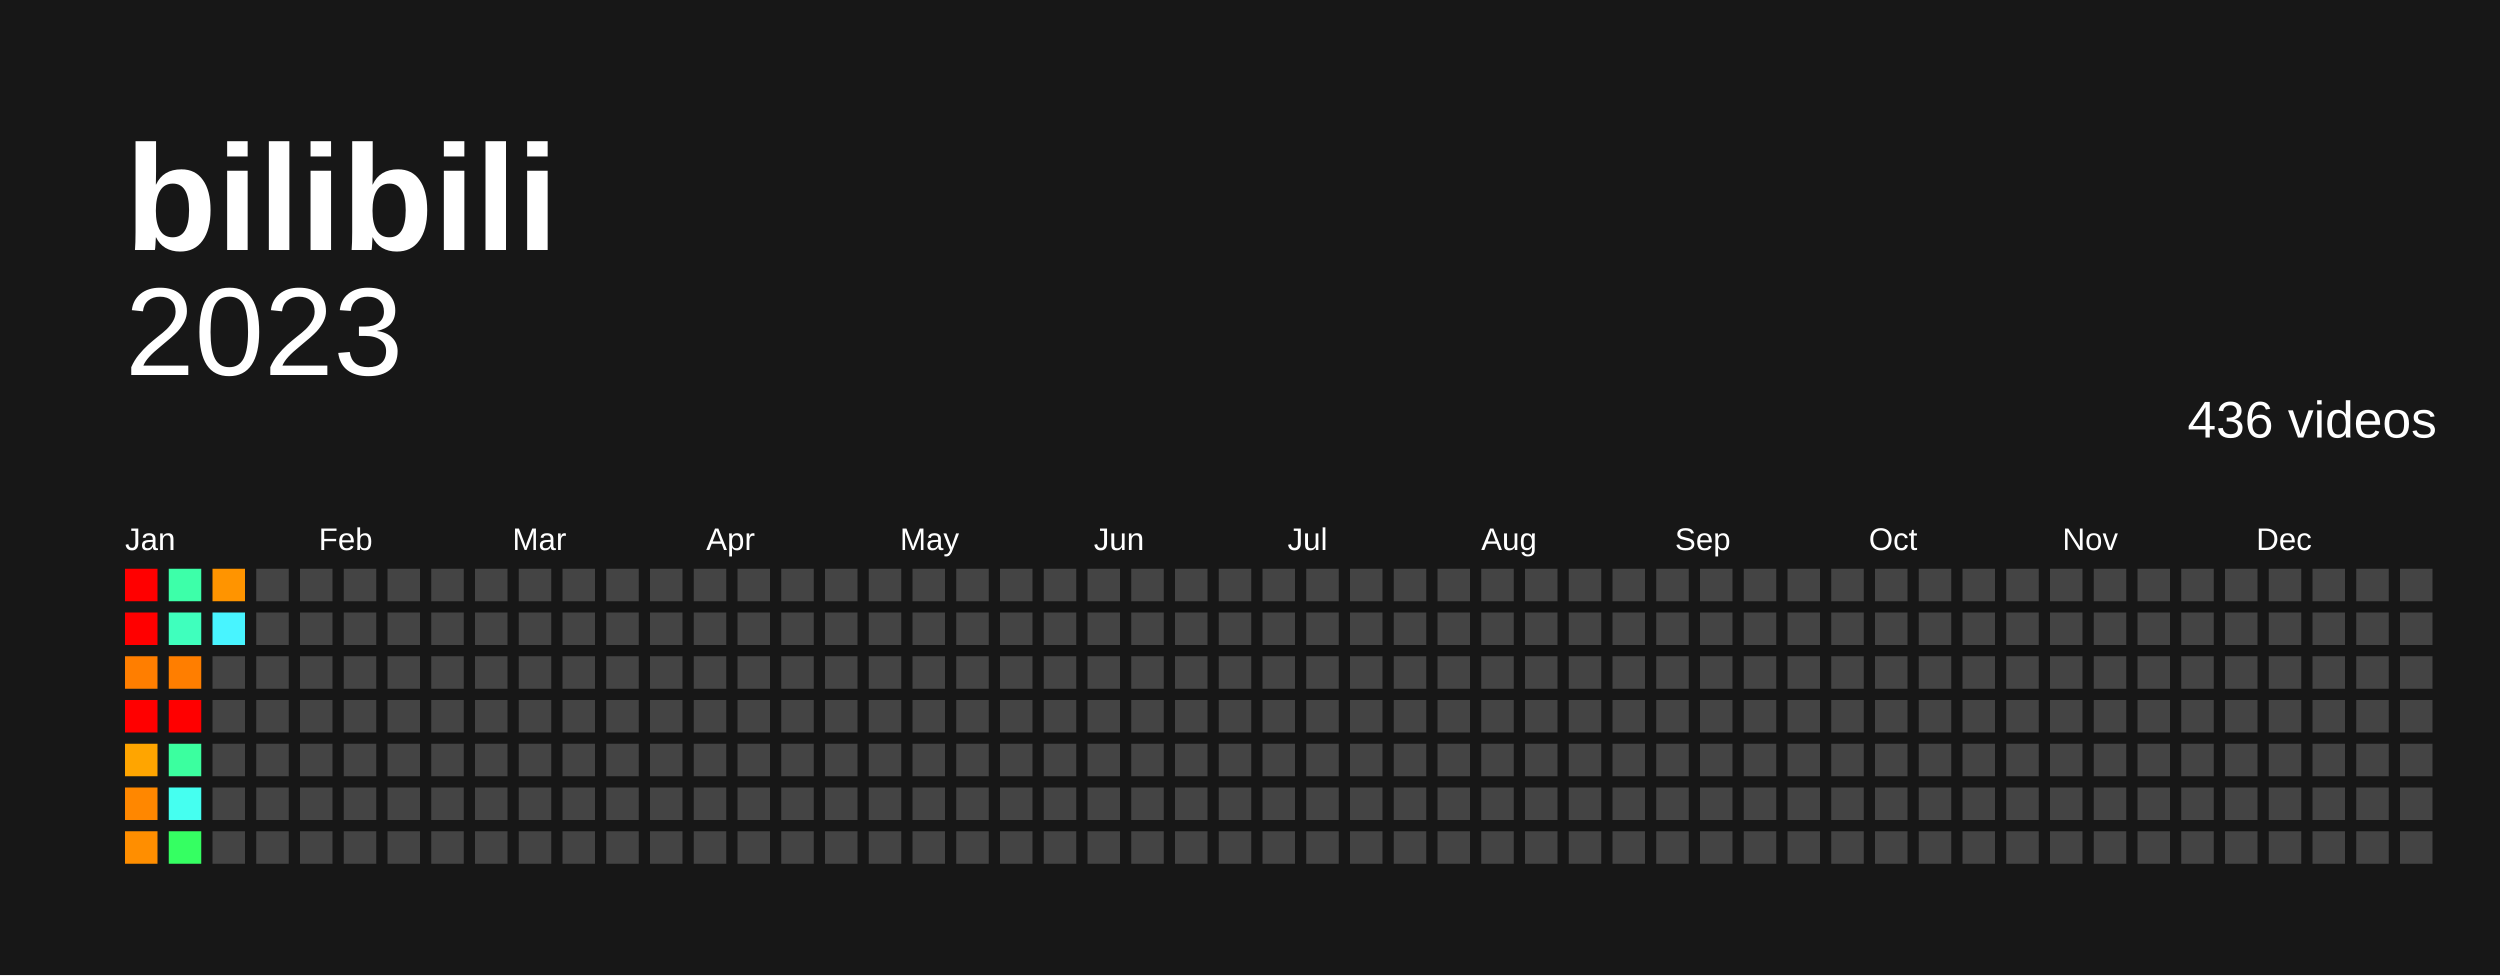
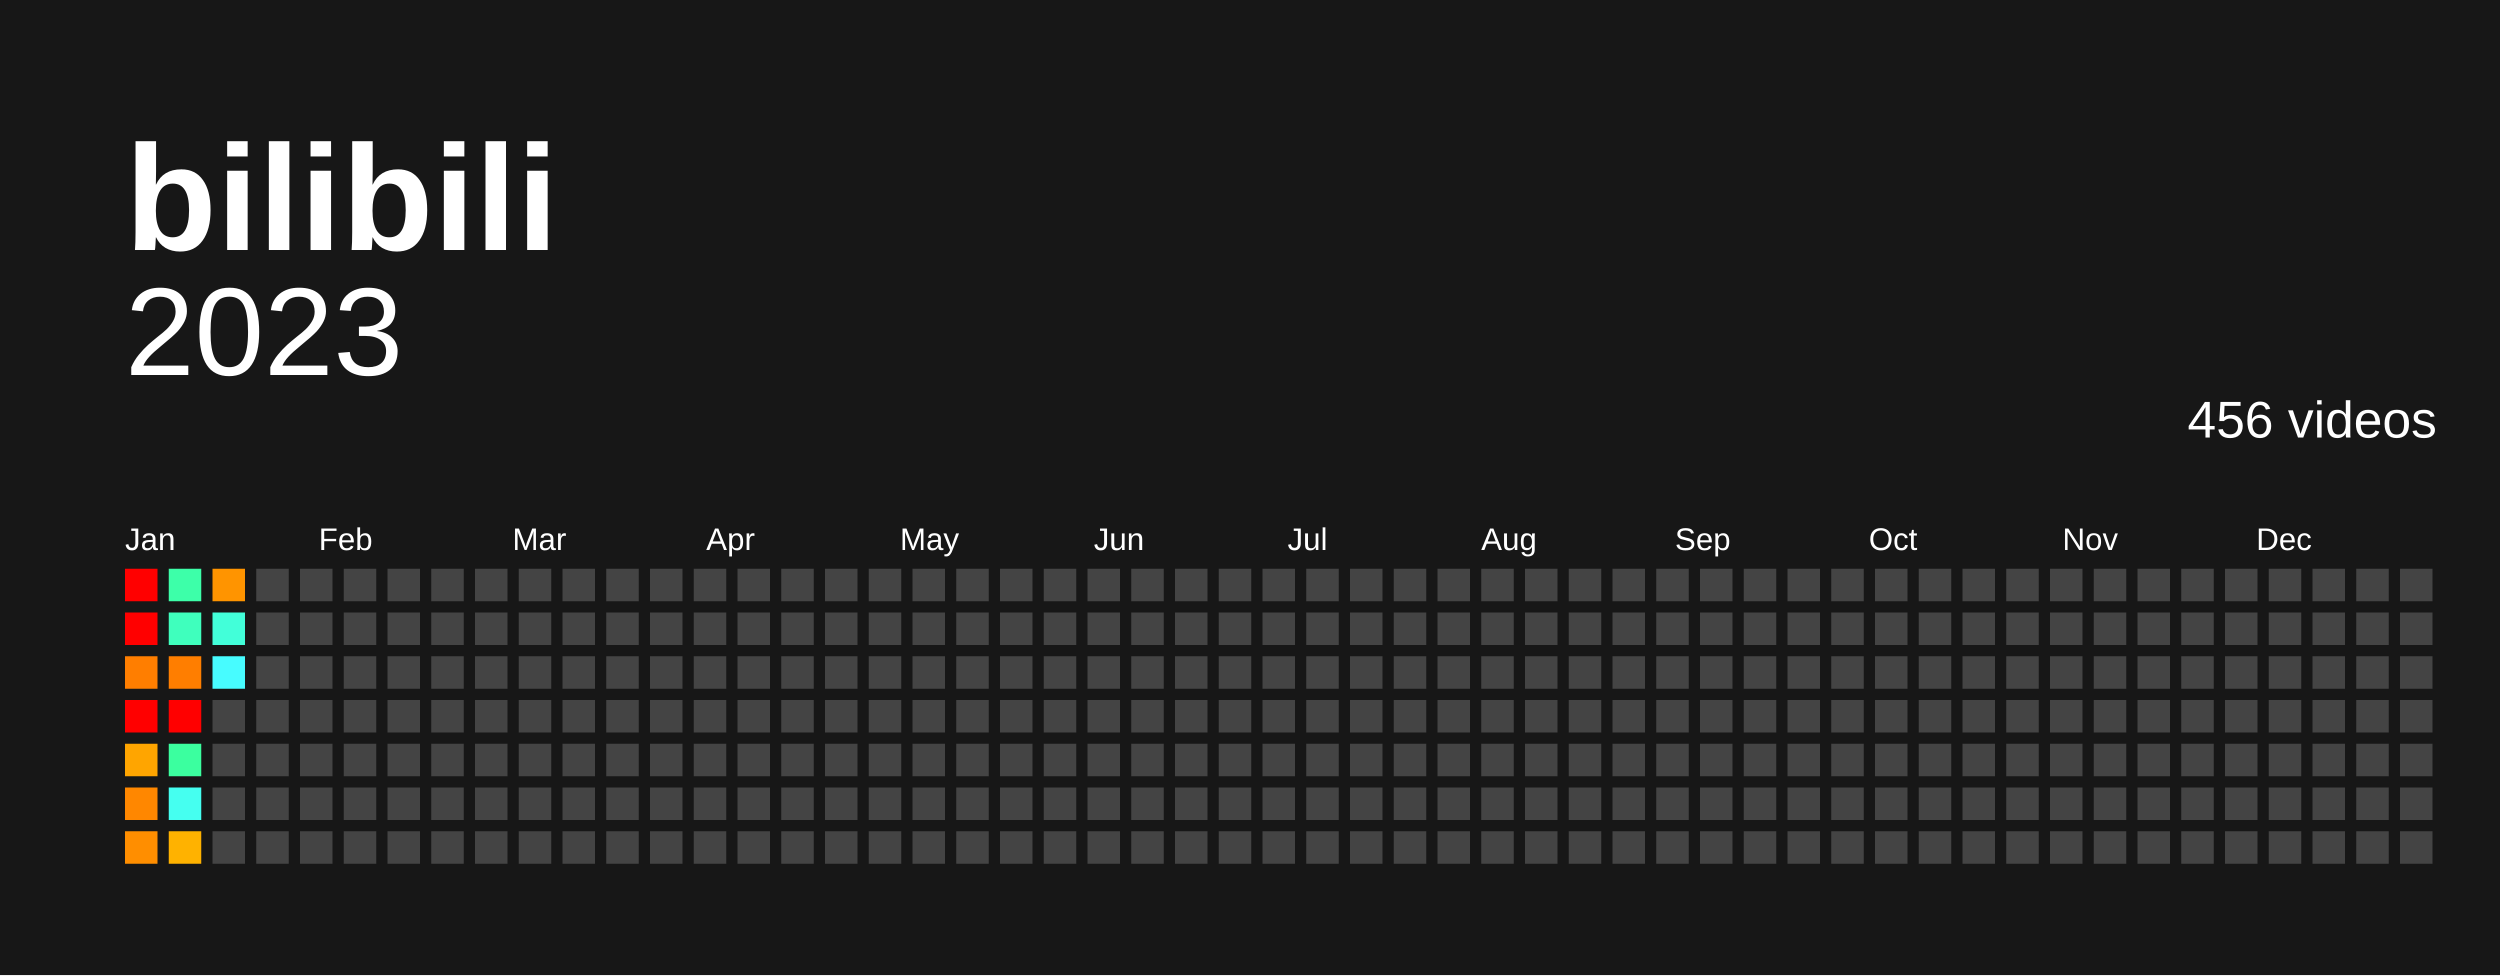
<svg xmlns="http://www.w3.org/2000/svg" baseProfile="full" height="78mm" version="1.1" viewBox="0,0,200,78" width="200mm">
  <defs />
  <rect fill="#171717" height="78" width="200" x="0" y="0" />
  <text fill="#FFFFFF" style="font-size:12px; font-family:Arial; font-weight:bold;" x="10" y="20">bilibili</text>
  <text alignment-baseline="hanging" fill="#FFFFFF" style="font-size:10.0px; font-family:Arial;" x="10" y="30">2023</text>
-   <text alignment-baseline="hanging" fill="#FFFFFF" style="font-size:4.125px; font-family:Arial;" x="175" y="35">436 videos</text>
+   <text alignment-baseline="hanging" fill="#FFFFFF" style="font-size:4.125px; font-family:Arial;" x="175" y="35">456 videos</text>
  <text fill="#FFFFFF" style="font-size:2.5px; font-family:Arial" x="10.0" y="44">Jan</text>
  <text fill="#FFFFFF" style="font-size:2.5px; font-family:Arial" x="25.5" y="44">Feb</text>
  <text fill="#FFFFFF" style="font-size:2.5px; font-family:Arial" x="41.0" y="44">Mar</text>
  <text fill="#FFFFFF" style="font-size:2.5px; font-family:Arial" x="56.5" y="44">Apr</text>
  <text fill="#FFFFFF" style="font-size:2.5px; font-family:Arial" x="72.0" y="44">May</text>
  <text fill="#FFFFFF" style="font-size:2.5px; font-family:Arial" x="87.5" y="44">Jun</text>
  <text fill="#FFFFFF" style="font-size:2.5px; font-family:Arial" x="103.0" y="44">Jul</text>
  <text fill="#FFFFFF" style="font-size:2.5px; font-family:Arial" x="118.5" y="44">Aug</text>
  <text fill="#FFFFFF" style="font-size:2.5px; font-family:Arial" x="134.0" y="44">Sep</text>
  <text fill="#FFFFFF" style="font-size:2.5px; font-family:Arial" x="149.5" y="44">Oct</text>
  <text fill="#FFFFFF" style="font-size:2.5px; font-family:Arial" x="165.0" y="44">Nov</text>
  <text fill="#FFFFFF" style="font-size:2.5px; font-family:Arial" x="180.5" y="44">Dec</text>
  <rect fill="red" height="2.6" width="2.6" x="10.0" y="45.5" />
  <rect fill="red" height="2.6" width="2.6" x="10.0" y="49.0" />
  <rect fill="#ff7e00" height="2.6" width="2.6" x="10.0" y="52.5" />
  <rect fill="red" height="2.6" width="2.6" x="10.0" y="56.0" />
  <rect fill="#ffa500" height="2.6" width="2.6" x="10.0" y="59.5" />
  <rect fill="#ff8700" height="2.6" width="2.6" x="10.0" y="63.0" />
  <rect fill="#ff8e00" height="2.6" width="2.6" x="10.0" y="66.5" />
  <rect fill="#3dffa9" height="2.6" width="2.6" x="13.5" y="45.5" />
  <rect fill="#3fffbd" height="2.6" width="2.6" x="13.5" y="49.0" />
  <rect fill="#ff7e00" height="2.6" width="2.6" x="13.5" y="52.5" />
  <rect fill="red" height="2.6" width="2.6" x="13.5" y="56.0" />
  <rect fill="#3bff9f" height="2.6" width="2.6" x="13.5" y="59.5" />
  <rect fill="#45fff0" height="2.6" width="2.6" x="13.5" y="63.0" />
-   <rect fill="#35ff62" height="2.6" width="2.6" x="13.5" y="66.5" />
+   <rect fill="#ffb200" height="2.6" width="2.6" x="13.5" y="66.5" />
  <rect fill="#ff9400" height="2.6" width="2.6" x="17.0" y="45.5" />
-   <rect fill="#48f4ff" height="2.6" width="2.6" x="17.0" y="49.0" />
-   <rect fill="#444444" height="2.6" width="2.6" x="17.0" y="52.5" />
+   <rect fill="#42ffd9" height="2.6" width="2.6" x="17.0" y="49.0" />
+   <rect fill="#47fcff" height="2.6" width="2.6" x="17.0" y="52.5" />
  <rect fill="#444444" height="2.6" width="2.6" x="17.0" y="56.0" />
  <rect fill="#444444" height="2.6" width="2.6" x="17.0" y="59.5" />
  <rect fill="#444444" height="2.6" width="2.6" x="17.0" y="63.0" />
  <rect fill="#444444" height="2.6" width="2.6" x="17.0" y="66.5" />
  <rect fill="#444444" height="2.6" width="2.6" x="20.5" y="45.5" />
  <rect fill="#444444" height="2.6" width="2.6" x="20.5" y="49.0" />
  <rect fill="#444444" height="2.6" width="2.6" x="20.5" y="52.5" />
  <rect fill="#444444" height="2.6" width="2.6" x="20.5" y="56.0" />
  <rect fill="#444444" height="2.6" width="2.6" x="20.5" y="59.5" />
  <rect fill="#444444" height="2.6" width="2.6" x="20.5" y="63.0" />
  <rect fill="#444444" height="2.6" width="2.6" x="20.5" y="66.5" />
  <rect fill="#444444" height="2.6" width="2.6" x="24.0" y="45.5" />
  <rect fill="#444444" height="2.6" width="2.6" x="24.0" y="49.0" />
  <rect fill="#444444" height="2.6" width="2.6" x="24.0" y="52.5" />
  <rect fill="#444444" height="2.6" width="2.6" x="24.0" y="56.0" />
  <rect fill="#444444" height="2.6" width="2.6" x="24.0" y="59.5" />
  <rect fill="#444444" height="2.6" width="2.6" x="24.0" y="63.0" />
  <rect fill="#444444" height="2.6" width="2.6" x="24.0" y="66.5" />
  <rect fill="#444444" height="2.6" width="2.6" x="27.5" y="45.5" />
  <rect fill="#444444" height="2.6" width="2.6" x="27.5" y="49.0" />
  <rect fill="#444444" height="2.6" width="2.6" x="27.5" y="52.5" />
  <rect fill="#444444" height="2.6" width="2.6" x="27.5" y="56.0" />
  <rect fill="#444444" height="2.6" width="2.6" x="27.5" y="59.5" />
  <rect fill="#444444" height="2.6" width="2.6" x="27.5" y="63.0" />
  <rect fill="#444444" height="2.6" width="2.6" x="27.5" y="66.5" />
  <rect fill="#444444" height="2.6" width="2.6" x="31.0" y="45.5" />
  <rect fill="#444444" height="2.6" width="2.6" x="31.0" y="49.0" />
  <rect fill="#444444" height="2.6" width="2.6" x="31.0" y="52.5" />
  <rect fill="#444444" height="2.6" width="2.6" x="31.0" y="56.0" />
  <rect fill="#444444" height="2.6" width="2.6" x="31.0" y="59.5" />
  <rect fill="#444444" height="2.6" width="2.6" x="31.0" y="63.0" />
  <rect fill="#444444" height="2.6" width="2.6" x="31.0" y="66.5" />
  <rect fill="#444444" height="2.6" width="2.6" x="34.5" y="45.5" />
  <rect fill="#444444" height="2.6" width="2.6" x="34.5" y="49.0" />
  <rect fill="#444444" height="2.6" width="2.6" x="34.5" y="52.5" />
  <rect fill="#444444" height="2.6" width="2.6" x="34.5" y="56.0" />
  <rect fill="#444444" height="2.6" width="2.6" x="34.5" y="59.5" />
  <rect fill="#444444" height="2.6" width="2.6" x="34.5" y="63.0" />
  <rect fill="#444444" height="2.6" width="2.6" x="34.5" y="66.5" />
  <rect fill="#444444" height="2.6" width="2.6" x="38.0" y="45.5" />
  <rect fill="#444444" height="2.6" width="2.6" x="38.0" y="49.0" />
  <rect fill="#444444" height="2.6" width="2.6" x="38.0" y="52.5" />
  <rect fill="#444444" height="2.6" width="2.6" x="38.0" y="56.0" />
  <rect fill="#444444" height="2.6" width="2.6" x="38.0" y="59.5" />
  <rect fill="#444444" height="2.6" width="2.6" x="38.0" y="63.0" />
  <rect fill="#444444" height="2.6" width="2.6" x="38.0" y="66.5" />
  <rect fill="#444444" height="2.6" width="2.6" x="41.5" y="45.5" />
  <rect fill="#444444" height="2.6" width="2.6" x="41.5" y="49.0" />
  <rect fill="#444444" height="2.6" width="2.6" x="41.5" y="52.5" />
  <rect fill="#444444" height="2.6" width="2.6" x="41.5" y="56.0" />
  <rect fill="#444444" height="2.6" width="2.6" x="41.5" y="59.5" />
  <rect fill="#444444" height="2.6" width="2.6" x="41.5" y="63.0" />
  <rect fill="#444444" height="2.6" width="2.6" x="41.5" y="66.5" />
  <rect fill="#444444" height="2.6" width="2.6" x="45.0" y="45.5" />
  <rect fill="#444444" height="2.6" width="2.6" x="45.0" y="49.0" />
  <rect fill="#444444" height="2.6" width="2.6" x="45.0" y="52.5" />
  <rect fill="#444444" height="2.6" width="2.6" x="45.0" y="56.0" />
  <rect fill="#444444" height="2.6" width="2.6" x="45.0" y="59.5" />
  <rect fill="#444444" height="2.6" width="2.6" x="45.0" y="63.0" />
  <rect fill="#444444" height="2.6" width="2.6" x="45.0" y="66.5" />
  <rect fill="#444444" height="2.6" width="2.6" x="48.5" y="45.5" />
  <rect fill="#444444" height="2.6" width="2.6" x="48.5" y="49.0" />
  <rect fill="#444444" height="2.6" width="2.6" x="48.5" y="52.5" />
  <rect fill="#444444" height="2.6" width="2.6" x="48.5" y="56.0" />
  <rect fill="#444444" height="2.6" width="2.6" x="48.5" y="59.5" />
  <rect fill="#444444" height="2.6" width="2.6" x="48.5" y="63.0" />
  <rect fill="#444444" height="2.6" width="2.6" x="48.5" y="66.5" />
  <rect fill="#444444" height="2.6" width="2.6" x="52.0" y="45.5" />
  <rect fill="#444444" height="2.6" width="2.6" x="52.0" y="49.0" />
  <rect fill="#444444" height="2.6" width="2.6" x="52.0" y="52.5" />
  <rect fill="#444444" height="2.6" width="2.6" x="52.0" y="56.0" />
  <rect fill="#444444" height="2.6" width="2.6" x="52.0" y="59.5" />
  <rect fill="#444444" height="2.6" width="2.6" x="52.0" y="63.0" />
  <rect fill="#444444" height="2.6" width="2.6" x="52.0" y="66.5" />
  <rect fill="#444444" height="2.6" width="2.6" x="55.5" y="45.5" />
  <rect fill="#444444" height="2.6" width="2.6" x="55.5" y="49.0" />
  <rect fill="#444444" height="2.6" width="2.6" x="55.5" y="52.5" />
  <rect fill="#444444" height="2.6" width="2.6" x="55.5" y="56.0" />
  <rect fill="#444444" height="2.6" width="2.6" x="55.5" y="59.5" />
  <rect fill="#444444" height="2.6" width="2.6" x="55.5" y="63.0" />
  <rect fill="#444444" height="2.6" width="2.6" x="55.5" y="66.5" />
  <rect fill="#444444" height="2.6" width="2.6" x="59.0" y="45.5" />
  <rect fill="#444444" height="2.6" width="2.6" x="59.0" y="49.0" />
  <rect fill="#444444" height="2.6" width="2.6" x="59.0" y="52.5" />
  <rect fill="#444444" height="2.6" width="2.6" x="59.0" y="56.0" />
  <rect fill="#444444" height="2.6" width="2.6" x="59.0" y="59.5" />
  <rect fill="#444444" height="2.6" width="2.6" x="59.0" y="63.0" />
  <rect fill="#444444" height="2.6" width="2.6" x="59.0" y="66.5" />
  <rect fill="#444444" height="2.6" width="2.6" x="62.5" y="45.5" />
  <rect fill="#444444" height="2.6" width="2.6" x="62.5" y="49.0" />
  <rect fill="#444444" height="2.6" width="2.6" x="62.5" y="52.5" />
  <rect fill="#444444" height="2.6" width="2.6" x="62.5" y="56.0" />
  <rect fill="#444444" height="2.6" width="2.6" x="62.5" y="59.5" />
  <rect fill="#444444" height="2.6" width="2.6" x="62.5" y="63.0" />
  <rect fill="#444444" height="2.6" width="2.6" x="62.5" y="66.5" />
  <rect fill="#444444" height="2.6" width="2.6" x="66.0" y="45.5" />
  <rect fill="#444444" height="2.6" width="2.6" x="66.0" y="49.0" />
  <rect fill="#444444" height="2.6" width="2.6" x="66.0" y="52.5" />
  <rect fill="#444444" height="2.6" width="2.6" x="66.0" y="56.0" />
  <rect fill="#444444" height="2.6" width="2.6" x="66.0" y="59.5" />
  <rect fill="#444444" height="2.6" width="2.6" x="66.0" y="63.0" />
  <rect fill="#444444" height="2.6" width="2.6" x="66.0" y="66.5" />
  <rect fill="#444444" height="2.6" width="2.6" x="69.5" y="45.5" />
  <rect fill="#444444" height="2.6" width="2.6" x="69.5" y="49.0" />
  <rect fill="#444444" height="2.6" width="2.6" x="69.5" y="52.5" />
  <rect fill="#444444" height="2.6" width="2.6" x="69.5" y="56.0" />
  <rect fill="#444444" height="2.6" width="2.6" x="69.5" y="59.5" />
  <rect fill="#444444" height="2.6" width="2.6" x="69.5" y="63.0" />
  <rect fill="#444444" height="2.6" width="2.6" x="69.5" y="66.5" />
  <rect fill="#444444" height="2.6" width="2.6" x="73.0" y="45.5" />
  <rect fill="#444444" height="2.6" width="2.6" x="73.0" y="49.0" />
  <rect fill="#444444" height="2.6" width="2.6" x="73.0" y="52.5" />
  <rect fill="#444444" height="2.6" width="2.6" x="73.0" y="56.0" />
  <rect fill="#444444" height="2.6" width="2.6" x="73.0" y="59.5" />
  <rect fill="#444444" height="2.6" width="2.6" x="73.0" y="63.0" />
  <rect fill="#444444" height="2.6" width="2.6" x="73.0" y="66.5" />
  <rect fill="#444444" height="2.6" width="2.6" x="76.5" y="45.5" />
  <rect fill="#444444" height="2.6" width="2.6" x="76.5" y="49.0" />
  <rect fill="#444444" height="2.6" width="2.6" x="76.5" y="52.5" />
  <rect fill="#444444" height="2.6" width="2.6" x="76.5" y="56.0" />
  <rect fill="#444444" height="2.6" width="2.6" x="76.5" y="59.5" />
  <rect fill="#444444" height="2.6" width="2.6" x="76.5" y="63.0" />
  <rect fill="#444444" height="2.6" width="2.6" x="76.5" y="66.5" />
  <rect fill="#444444" height="2.6" width="2.6" x="80.0" y="45.5" />
  <rect fill="#444444" height="2.6" width="2.6" x="80.0" y="49.0" />
  <rect fill="#444444" height="2.6" width="2.6" x="80.0" y="52.5" />
  <rect fill="#444444" height="2.6" width="2.6" x="80.0" y="56.0" />
  <rect fill="#444444" height="2.6" width="2.6" x="80.0" y="59.5" />
  <rect fill="#444444" height="2.6" width="2.6" x="80.0" y="63.0" />
  <rect fill="#444444" height="2.6" width="2.6" x="80.0" y="66.5" />
  <rect fill="#444444" height="2.6" width="2.6" x="83.5" y="45.5" />
  <rect fill="#444444" height="2.6" width="2.6" x="83.5" y="49.0" />
  <rect fill="#444444" height="2.6" width="2.6" x="83.5" y="52.5" />
  <rect fill="#444444" height="2.6" width="2.6" x="83.5" y="56.0" />
  <rect fill="#444444" height="2.6" width="2.6" x="83.5" y="59.5" />
  <rect fill="#444444" height="2.6" width="2.6" x="83.5" y="63.0" />
  <rect fill="#444444" height="2.6" width="2.6" x="83.5" y="66.5" />
  <rect fill="#444444" height="2.6" width="2.6" x="87.0" y="45.5" />
  <rect fill="#444444" height="2.6" width="2.6" x="87.0" y="49.0" />
  <rect fill="#444444" height="2.6" width="2.6" x="87.0" y="52.5" />
  <rect fill="#444444" height="2.6" width="2.6" x="87.0" y="56.0" />
  <rect fill="#444444" height="2.6" width="2.6" x="87.0" y="59.5" />
  <rect fill="#444444" height="2.6" width="2.6" x="87.0" y="63.0" />
  <rect fill="#444444" height="2.6" width="2.6" x="87.0" y="66.5" />
  <rect fill="#444444" height="2.6" width="2.6" x="90.5" y="45.5" />
  <rect fill="#444444" height="2.6" width="2.6" x="90.5" y="49.0" />
  <rect fill="#444444" height="2.6" width="2.6" x="90.5" y="52.5" />
  <rect fill="#444444" height="2.6" width="2.6" x="90.5" y="56.0" />
  <rect fill="#444444" height="2.6" width="2.6" x="90.5" y="59.5" />
  <rect fill="#444444" height="2.6" width="2.6" x="90.5" y="63.0" />
  <rect fill="#444444" height="2.6" width="2.6" x="90.5" y="66.5" />
  <rect fill="#444444" height="2.6" width="2.6" x="94.0" y="45.5" />
  <rect fill="#444444" height="2.6" width="2.6" x="94.0" y="49.0" />
  <rect fill="#444444" height="2.6" width="2.6" x="94.0" y="52.5" />
  <rect fill="#444444" height="2.6" width="2.6" x="94.0" y="56.0" />
  <rect fill="#444444" height="2.6" width="2.6" x="94.0" y="59.5" />
  <rect fill="#444444" height="2.6" width="2.6" x="94.0" y="63.0" />
  <rect fill="#444444" height="2.6" width="2.6" x="94.0" y="66.5" />
  <rect fill="#444444" height="2.6" width="2.6" x="97.5" y="45.5" />
  <rect fill="#444444" height="2.6" width="2.6" x="97.5" y="49.0" />
  <rect fill="#444444" height="2.6" width="2.6" x="97.5" y="52.5" />
  <rect fill="#444444" height="2.6" width="2.6" x="97.5" y="56.0" />
  <rect fill="#444444" height="2.6" width="2.6" x="97.5" y="59.5" />
  <rect fill="#444444" height="2.6" width="2.6" x="97.5" y="63.0" />
  <rect fill="#444444" height="2.6" width="2.6" x="97.5" y="66.5" />
  <rect fill="#444444" height="2.6" width="2.6" x="101.0" y="45.5" />
  <rect fill="#444444" height="2.6" width="2.6" x="101.0" y="49.0" />
  <rect fill="#444444" height="2.6" width="2.6" x="101.0" y="52.5" />
  <rect fill="#444444" height="2.6" width="2.6" x="101.0" y="56.0" />
  <rect fill="#444444" height="2.6" width="2.6" x="101.0" y="59.5" />
  <rect fill="#444444" height="2.6" width="2.6" x="101.0" y="63.0" />
  <rect fill="#444444" height="2.6" width="2.6" x="101.0" y="66.5" />
  <rect fill="#444444" height="2.6" width="2.6" x="104.5" y="45.5" />
  <rect fill="#444444" height="2.6" width="2.6" x="104.5" y="49.0" />
  <rect fill="#444444" height="2.6" width="2.6" x="104.5" y="52.5" />
  <rect fill="#444444" height="2.6" width="2.6" x="104.5" y="56.0" />
  <rect fill="#444444" height="2.6" width="2.6" x="104.5" y="59.5" />
  <rect fill="#444444" height="2.6" width="2.6" x="104.5" y="63.0" />
  <rect fill="#444444" height="2.6" width="2.6" x="104.5" y="66.5" />
  <rect fill="#444444" height="2.6" width="2.6" x="108.0" y="45.5" />
  <rect fill="#444444" height="2.6" width="2.6" x="108.0" y="49.0" />
  <rect fill="#444444" height="2.6" width="2.6" x="108.0" y="52.5" />
  <rect fill="#444444" height="2.6" width="2.6" x="108.0" y="56.0" />
  <rect fill="#444444" height="2.6" width="2.6" x="108.0" y="59.5" />
  <rect fill="#444444" height="2.6" width="2.6" x="108.0" y="63.0" />
  <rect fill="#444444" height="2.6" width="2.6" x="108.0" y="66.5" />
  <rect fill="#444444" height="2.6" width="2.6" x="111.5" y="45.5" />
  <rect fill="#444444" height="2.6" width="2.6" x="111.5" y="49.0" />
  <rect fill="#444444" height="2.6" width="2.6" x="111.5" y="52.5" />
  <rect fill="#444444" height="2.6" width="2.6" x="111.5" y="56.0" />
  <rect fill="#444444" height="2.6" width="2.6" x="111.5" y="59.5" />
  <rect fill="#444444" height="2.6" width="2.6" x="111.5" y="63.0" />
  <rect fill="#444444" height="2.6" width="2.6" x="111.5" y="66.5" />
  <rect fill="#444444" height="2.6" width="2.6" x="115.0" y="45.5" />
  <rect fill="#444444" height="2.6" width="2.6" x="115.0" y="49.0" />
  <rect fill="#444444" height="2.6" width="2.6" x="115.0" y="52.5" />
  <rect fill="#444444" height="2.6" width="2.6" x="115.0" y="56.0" />
  <rect fill="#444444" height="2.6" width="2.6" x="115.0" y="59.5" />
  <rect fill="#444444" height="2.6" width="2.6" x="115.0" y="63.0" />
  <rect fill="#444444" height="2.6" width="2.6" x="115.0" y="66.5" />
  <rect fill="#444444" height="2.6" width="2.6" x="118.5" y="45.5" />
  <rect fill="#444444" height="2.6" width="2.6" x="118.5" y="49.0" />
  <rect fill="#444444" height="2.6" width="2.6" x="118.5" y="52.5" />
  <rect fill="#444444" height="2.6" width="2.6" x="118.5" y="56.0" />
  <rect fill="#444444" height="2.6" width="2.6" x="118.5" y="59.5" />
  <rect fill="#444444" height="2.6" width="2.6" x="118.5" y="63.0" />
  <rect fill="#444444" height="2.6" width="2.6" x="118.5" y="66.5" />
  <rect fill="#444444" height="2.6" width="2.6" x="122.0" y="45.5" />
  <rect fill="#444444" height="2.6" width="2.6" x="122.0" y="49.0" />
  <rect fill="#444444" height="2.6" width="2.6" x="122.0" y="52.5" />
  <rect fill="#444444" height="2.6" width="2.6" x="122.0" y="56.0" />
  <rect fill="#444444" height="2.6" width="2.6" x="122.0" y="59.5" />
  <rect fill="#444444" height="2.6" width="2.6" x="122.0" y="63.0" />
  <rect fill="#444444" height="2.6" width="2.6" x="122.0" y="66.5" />
  <rect fill="#444444" height="2.6" width="2.6" x="125.5" y="45.5" />
  <rect fill="#444444" height="2.6" width="2.6" x="125.5" y="49.0" />
  <rect fill="#444444" height="2.6" width="2.6" x="125.5" y="52.5" />
  <rect fill="#444444" height="2.6" width="2.6" x="125.5" y="56.0" />
  <rect fill="#444444" height="2.6" width="2.6" x="125.5" y="59.5" />
  <rect fill="#444444" height="2.6" width="2.6" x="125.5" y="63.0" />
  <rect fill="#444444" height="2.6" width="2.6" x="125.5" y="66.5" />
  <rect fill="#444444" height="2.6" width="2.6" x="129.0" y="45.5" />
  <rect fill="#444444" height="2.6" width="2.6" x="129.0" y="49.0" />
  <rect fill="#444444" height="2.6" width="2.6" x="129.0" y="52.5" />
  <rect fill="#444444" height="2.6" width="2.6" x="129.0" y="56.0" />
  <rect fill="#444444" height="2.6" width="2.6" x="129.0" y="59.5" />
  <rect fill="#444444" height="2.6" width="2.6" x="129.0" y="63.0" />
  <rect fill="#444444" height="2.6" width="2.6" x="129.0" y="66.5" />
  <rect fill="#444444" height="2.6" width="2.6" x="132.5" y="45.5" />
  <rect fill="#444444" height="2.6" width="2.6" x="132.5" y="49.0" />
  <rect fill="#444444" height="2.6" width="2.6" x="132.5" y="52.5" />
  <rect fill="#444444" height="2.6" width="2.6" x="132.5" y="56.0" />
  <rect fill="#444444" height="2.6" width="2.6" x="132.5" y="59.5" />
  <rect fill="#444444" height="2.6" width="2.6" x="132.5" y="63.0" />
  <rect fill="#444444" height="2.6" width="2.6" x="132.5" y="66.5" />
  <rect fill="#444444" height="2.6" width="2.6" x="136.0" y="45.5" />
  <rect fill="#444444" height="2.6" width="2.6" x="136.0" y="49.0" />
  <rect fill="#444444" height="2.6" width="2.6" x="136.0" y="52.5" />
  <rect fill="#444444" height="2.6" width="2.6" x="136.0" y="56.0" />
  <rect fill="#444444" height="2.6" width="2.6" x="136.0" y="59.5" />
  <rect fill="#444444" height="2.6" width="2.6" x="136.0" y="63.0" />
  <rect fill="#444444" height="2.6" width="2.6" x="136.0" y="66.5" />
  <rect fill="#444444" height="2.6" width="2.6" x="139.5" y="45.5" />
  <rect fill="#444444" height="2.6" width="2.6" x="139.5" y="49.0" />
  <rect fill="#444444" height="2.6" width="2.6" x="139.5" y="52.5" />
  <rect fill="#444444" height="2.6" width="2.6" x="139.5" y="56.0" />
  <rect fill="#444444" height="2.6" width="2.6" x="139.5" y="59.5" />
  <rect fill="#444444" height="2.6" width="2.6" x="139.5" y="63.0" />
  <rect fill="#444444" height="2.6" width="2.6" x="139.5" y="66.5" />
  <rect fill="#444444" height="2.6" width="2.6" x="143.0" y="45.5" />
  <rect fill="#444444" height="2.6" width="2.6" x="143.0" y="49.0" />
  <rect fill="#444444" height="2.6" width="2.6" x="143.0" y="52.5" />
  <rect fill="#444444" height="2.6" width="2.6" x="143.0" y="56.0" />
  <rect fill="#444444" height="2.6" width="2.6" x="143.0" y="59.5" />
  <rect fill="#444444" height="2.6" width="2.6" x="143.0" y="63.0" />
  <rect fill="#444444" height="2.6" width="2.6" x="143.0" y="66.5" />
  <rect fill="#444444" height="2.6" width="2.6" x="146.5" y="45.5" />
  <rect fill="#444444" height="2.6" width="2.6" x="146.5" y="49.0" />
  <rect fill="#444444" height="2.6" width="2.6" x="146.5" y="52.5" />
  <rect fill="#444444" height="2.6" width="2.6" x="146.5" y="56.0" />
  <rect fill="#444444" height="2.6" width="2.6" x="146.5" y="59.5" />
  <rect fill="#444444" height="2.6" width="2.6" x="146.5" y="63.0" />
  <rect fill="#444444" height="2.6" width="2.6" x="146.5" y="66.5" />
  <rect fill="#444444" height="2.6" width="2.6" x="150.0" y="45.5" />
  <rect fill="#444444" height="2.6" width="2.6" x="150.0" y="49.0" />
  <rect fill="#444444" height="2.6" width="2.6" x="150.0" y="52.5" />
  <rect fill="#444444" height="2.6" width="2.6" x="150.0" y="56.0" />
  <rect fill="#444444" height="2.6" width="2.6" x="150.0" y="59.5" />
  <rect fill="#444444" height="2.6" width="2.6" x="150.0" y="63.0" />
  <rect fill="#444444" height="2.6" width="2.6" x="150.0" y="66.5" />
  <rect fill="#444444" height="2.6" width="2.6" x="153.5" y="45.5" />
  <rect fill="#444444" height="2.6" width="2.6" x="153.5" y="49.0" />
  <rect fill="#444444" height="2.6" width="2.6" x="153.5" y="52.5" />
  <rect fill="#444444" height="2.6" width="2.6" x="153.5" y="56.0" />
  <rect fill="#444444" height="2.6" width="2.6" x="153.5" y="59.5" />
  <rect fill="#444444" height="2.6" width="2.6" x="153.5" y="63.0" />
  <rect fill="#444444" height="2.6" width="2.6" x="153.5" y="66.5" />
  <rect fill="#444444" height="2.6" width="2.6" x="157.0" y="45.5" />
  <rect fill="#444444" height="2.6" width="2.6" x="157.0" y="49.0" />
  <rect fill="#444444" height="2.6" width="2.6" x="157.0" y="52.5" />
  <rect fill="#444444" height="2.6" width="2.6" x="157.0" y="56.0" />
  <rect fill="#444444" height="2.6" width="2.6" x="157.0" y="59.5" />
  <rect fill="#444444" height="2.6" width="2.6" x="157.0" y="63.0" />
  <rect fill="#444444" height="2.6" width="2.6" x="157.0" y="66.5" />
  <rect fill="#444444" height="2.6" width="2.6" x="160.5" y="45.5" />
  <rect fill="#444444" height="2.6" width="2.6" x="160.5" y="49.0" />
  <rect fill="#444444" height="2.6" width="2.6" x="160.5" y="52.5" />
  <rect fill="#444444" height="2.6" width="2.6" x="160.5" y="56.0" />
  <rect fill="#444444" height="2.6" width="2.6" x="160.5" y="59.5" />
  <rect fill="#444444" height="2.6" width="2.6" x="160.5" y="63.0" />
  <rect fill="#444444" height="2.6" width="2.6" x="160.5" y="66.5" />
  <rect fill="#444444" height="2.6" width="2.6" x="164.0" y="45.5" />
  <rect fill="#444444" height="2.6" width="2.6" x="164.0" y="49.0" />
  <rect fill="#444444" height="2.6" width="2.6" x="164.0" y="52.5" />
  <rect fill="#444444" height="2.6" width="2.6" x="164.0" y="56.0" />
  <rect fill="#444444" height="2.6" width="2.6" x="164.0" y="59.5" />
  <rect fill="#444444" height="2.6" width="2.6" x="164.0" y="63.0" />
  <rect fill="#444444" height="2.6" width="2.6" x="164.0" y="66.5" />
  <rect fill="#444444" height="2.6" width="2.6" x="167.5" y="45.5" />
  <rect fill="#444444" height="2.6" width="2.6" x="167.5" y="49.0" />
  <rect fill="#444444" height="2.6" width="2.6" x="167.5" y="52.5" />
  <rect fill="#444444" height="2.6" width="2.6" x="167.5" y="56.0" />
  <rect fill="#444444" height="2.6" width="2.6" x="167.5" y="59.5" />
  <rect fill="#444444" height="2.6" width="2.6" x="167.5" y="63.0" />
  <rect fill="#444444" height="2.6" width="2.6" x="167.5" y="66.5" />
  <rect fill="#444444" height="2.6" width="2.6" x="171.0" y="45.5" />
  <rect fill="#444444" height="2.6" width="2.6" x="171.0" y="49.0" />
  <rect fill="#444444" height="2.6" width="2.6" x="171.0" y="52.5" />
  <rect fill="#444444" height="2.6" width="2.6" x="171.0" y="56.0" />
  <rect fill="#444444" height="2.6" width="2.6" x="171.0" y="59.5" />
  <rect fill="#444444" height="2.6" width="2.6" x="171.0" y="63.0" />
  <rect fill="#444444" height="2.6" width="2.6" x="171.0" y="66.5" />
  <rect fill="#444444" height="2.6" width="2.6" x="174.5" y="45.5" />
  <rect fill="#444444" height="2.6" width="2.6" x="174.5" y="49.0" />
  <rect fill="#444444" height="2.6" width="2.6" x="174.5" y="52.5" />
  <rect fill="#444444" height="2.6" width="2.6" x="174.5" y="56.0" />
  <rect fill="#444444" height="2.6" width="2.6" x="174.5" y="59.5" />
  <rect fill="#444444" height="2.6" width="2.6" x="174.5" y="63.0" />
  <rect fill="#444444" height="2.6" width="2.6" x="174.5" y="66.5" />
  <rect fill="#444444" height="2.6" width="2.6" x="178.0" y="45.5" />
  <rect fill="#444444" height="2.6" width="2.6" x="178.0" y="49.0" />
  <rect fill="#444444" height="2.6" width="2.6" x="178.0" y="52.5" />
  <rect fill="#444444" height="2.6" width="2.6" x="178.0" y="56.0" />
  <rect fill="#444444" height="2.6" width="2.6" x="178.0" y="59.5" />
  <rect fill="#444444" height="2.6" width="2.6" x="178.0" y="63.0" />
  <rect fill="#444444" height="2.6" width="2.6" x="178.0" y="66.5" />
  <rect fill="#444444" height="2.6" width="2.6" x="181.5" y="45.5" />
  <rect fill="#444444" height="2.6" width="2.6" x="181.5" y="49.0" />
  <rect fill="#444444" height="2.6" width="2.6" x="181.5" y="52.5" />
  <rect fill="#444444" height="2.6" width="2.6" x="181.5" y="56.0" />
  <rect fill="#444444" height="2.6" width="2.6" x="181.5" y="59.5" />
  <rect fill="#444444" height="2.6" width="2.6" x="181.5" y="63.0" />
  <rect fill="#444444" height="2.6" width="2.6" x="181.5" y="66.5" />
  <rect fill="#444444" height="2.6" width="2.6" x="185.0" y="45.5" />
  <rect fill="#444444" height="2.6" width="2.6" x="185.0" y="49.0" />
  <rect fill="#444444" height="2.6" width="2.6" x="185.0" y="52.5" />
  <rect fill="#444444" height="2.6" width="2.6" x="185.0" y="56.0" />
  <rect fill="#444444" height="2.6" width="2.6" x="185.0" y="59.5" />
  <rect fill="#444444" height="2.6" width="2.6" x="185.0" y="63.0" />
  <rect fill="#444444" height="2.6" width="2.6" x="185.0" y="66.5" />
  <rect fill="#444444" height="2.6" width="2.6" x="188.5" y="45.5" />
  <rect fill="#444444" height="2.6" width="2.6" x="188.5" y="49.0" />
  <rect fill="#444444" height="2.6" width="2.6" x="188.5" y="52.5" />
  <rect fill="#444444" height="2.6" width="2.6" x="188.5" y="56.0" />
  <rect fill="#444444" height="2.6" width="2.6" x="188.5" y="59.5" />
  <rect fill="#444444" height="2.6" width="2.6" x="188.5" y="63.0" />
  <rect fill="#444444" height="2.6" width="2.6" x="188.5" y="66.5" />
  <rect fill="#444444" height="2.6" width="2.6" x="192.0" y="45.5" />
  <rect fill="#444444" height="2.6" width="2.6" x="192.0" y="49.0" />
  <rect fill="#444444" height="2.6" width="2.6" x="192.0" y="52.5" />
  <rect fill="#444444" height="2.6" width="2.6" x="192.0" y="56.0" />
  <rect fill="#444444" height="2.6" width="2.6" x="192.0" y="59.5" />
  <rect fill="#444444" height="2.6" width="2.6" x="192.0" y="63.0" />
  <rect fill="#444444" height="2.6" width="2.6" x="192.0" y="66.5" />
</svg>
